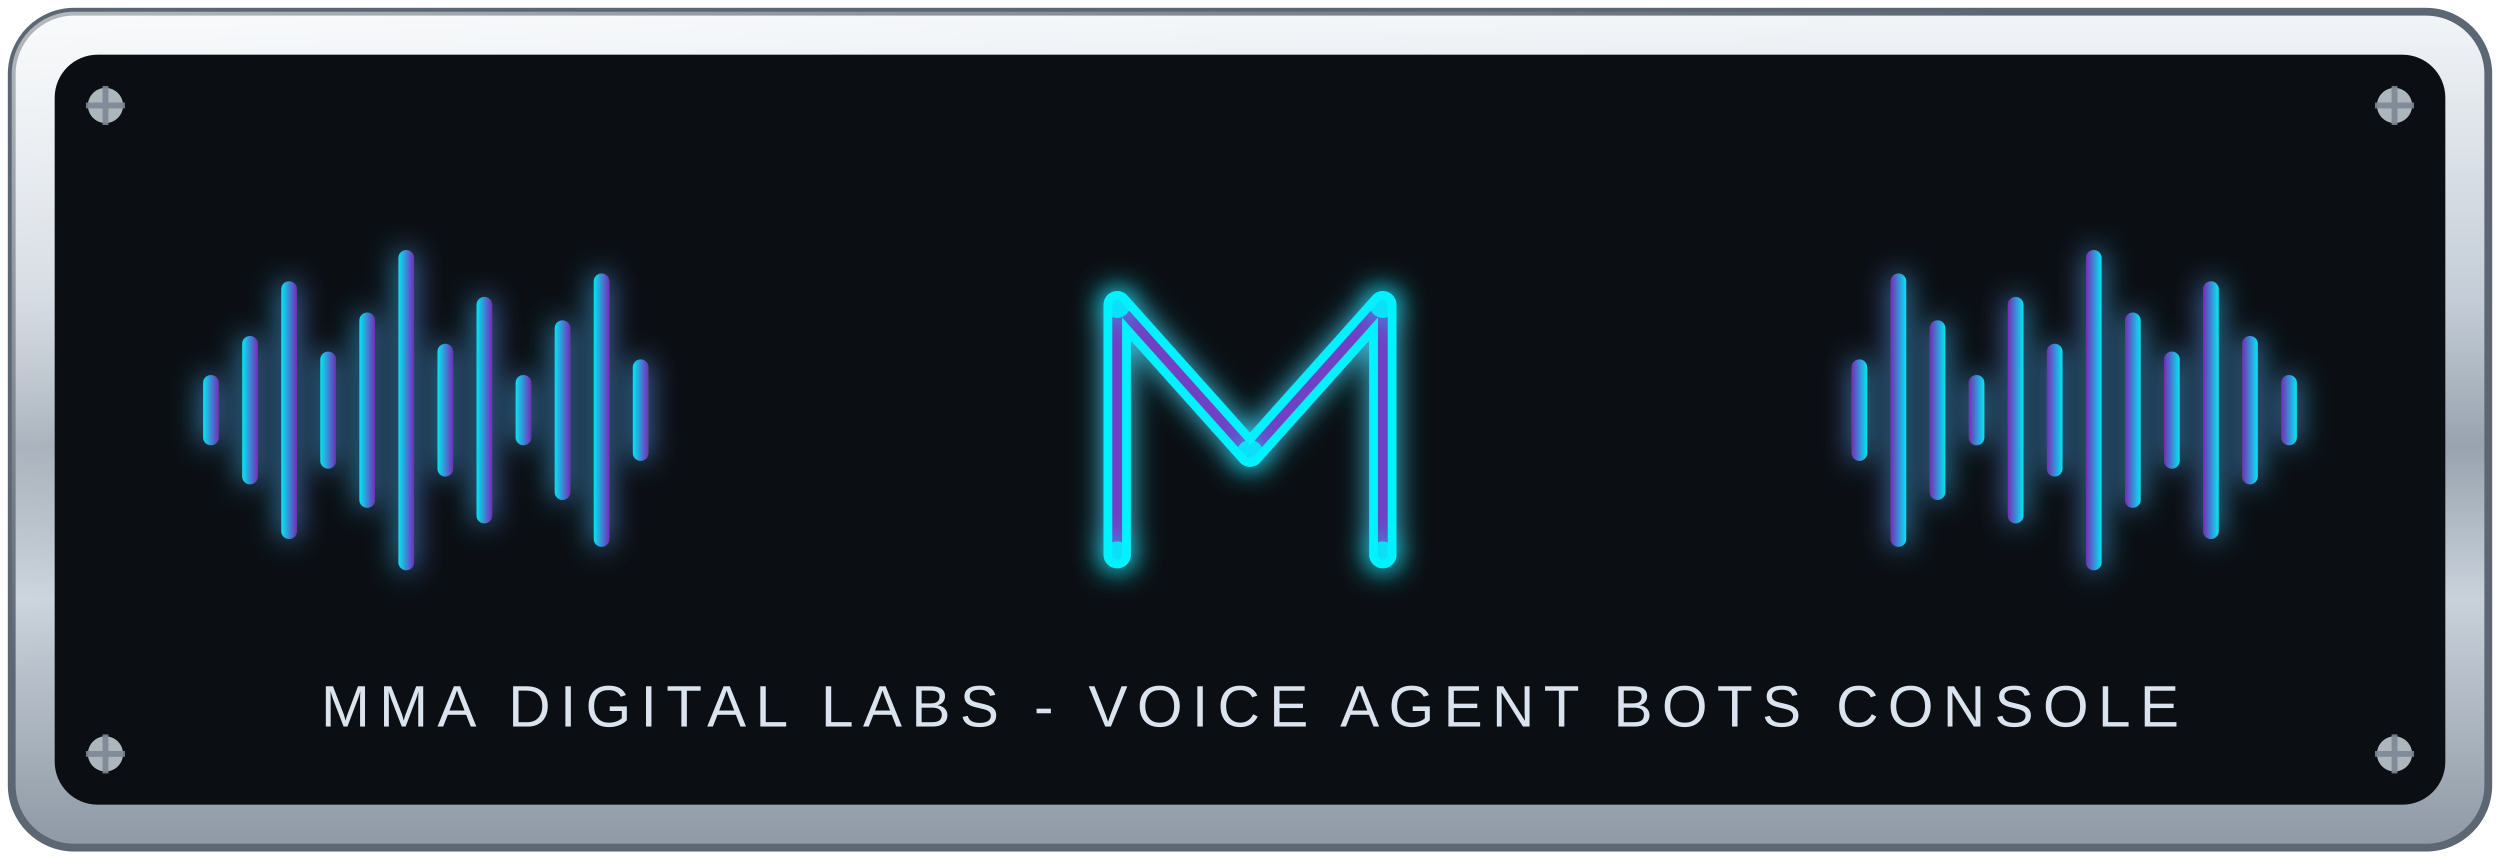
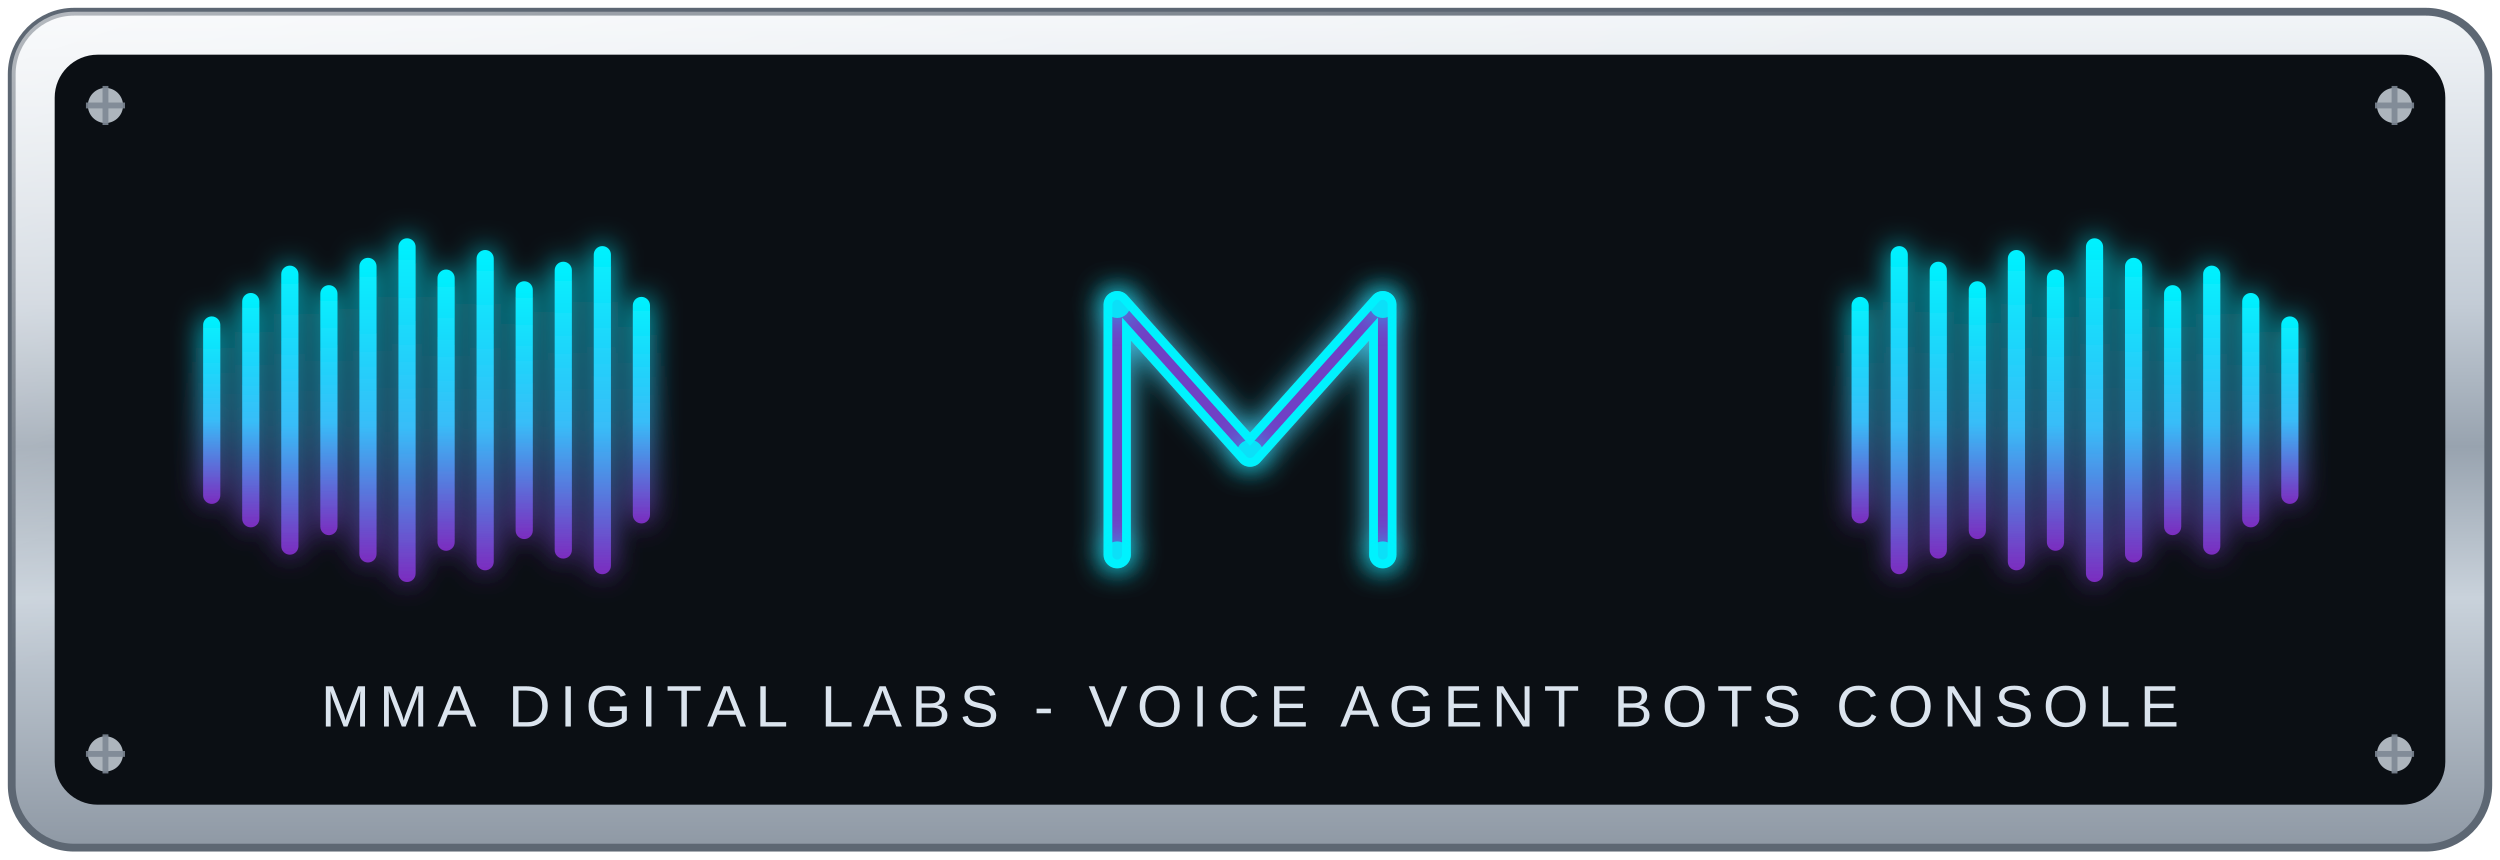
<svg xmlns="http://www.w3.org/2000/svg" viewBox="0 0 640 220" role="img" aria-label="MMA Digital Labs - Voice Agent Bots Console">
  <defs>
    <linearGradient id="steel" x1="0" y1="0" x2="0" y2="1">
      <stop offset="0" stop-color="#f2f5f8" />
      <stop offset="0.35" stop-color="#c3ccd6" />
      <stop offset="0.52" stop-color="#98a3af" />
      <stop offset="0.7" stop-color="#c9d2db" />
      <stop offset="1" stop-color="#8e98a4" />
    </linearGradient>
    <linearGradient id="sheen" x1="0" y1="0" x2="1" y2="1">
      <stop offset="0" stop-color="#ffffff" stop-opacity="0.55" />
      <stop offset="0.4" stop-color="#ffffff" stop-opacity="0" />
    </linearGradient>
-     <linearGradient id="cy" x1="0" y1="0" x2="1" y2="0">
+     <linearGradient id="cy" x1="0" y1="0" x2="0" y2="1">
      <stop offset="0" stop-color="#00F2FE" />
+       <stop offset="0.55" stop-color="#38BDF8" />
      <stop offset="1" stop-color="#7B2CBF" />
    </linearGradient>
-     <linearGradient id="cy2" x1="1" y1="0" x2="0" y2="0">
+     <linearGradient id="cy2" x1="0" y1="0" x2="0" y2="1">
      <stop offset="0" stop-color="#00F2FE" />
+       <stop offset="0.55" stop-color="#38BDF8" />
      <stop offset="1" stop-color="#7B2CBF" />
    </linearGradient>
    <filter id="glow" x="-60%" y="-60%" width="220%" height="220%">
      <feGaussianBlur stdDeviation="3.5" result="b" />
      <feMerge>
        <feMergeNode in="b" />
        <feMergeNode in="SourceGraphic" />
      </feMerge>
    </filter>
+     <style>
+       @keyframes vPlayA {
+         0%, 100% { transform: scaleY(0.24); opacity: 0.72; }
+         22%      { transform: scaleY(0.96); opacity: 1; }
+         44%      { transform: scaleY(0.42); opacity: 0.84; }
+         68%      { transform: scaleY(1.06); opacity: 1; }
+         85%      { transform: scaleY(0.52); opacity: 0.88; }
+       }
+       @keyframes vPlayB {
+         0%, 100% { transform: scaleY(0.36); opacity: 0.78; }
+         18%      { transform: scaleY(0.88); opacity: 0.98; }
+         40%      { transform: scaleY(1.08); opacity: 1; }
+         62%      { transform: scaleY(0.28); opacity: 0.74; }
+         82%      { transform: scaleY(0.82); opacity: 0.95; }
+       }
+       @keyframes vPlayC {
+         0%, 100% { transform: scaleY(0.55); opacity: 0.86; }
+         26%      { transform: scaleY(0.22); opacity: 0.70; }
+         52%      { transform: scaleY(1.04); opacity: 1; }
+         76%      { transform: scaleY(0.64); opacity: 0.90; }
+       }
+       @keyframes mPulse {
+         0%, 100% { opacity: 0.88; }
+         50%      { opacity: 1; }
+       }
+       .wb { will-change: transform, opacity; }
+       .m-core { animation: mPulse 2.2s ease-in-out infinite; }
+     </style>
  </defs>
  <rect x="3" y="3" width="634" height="214" rx="16" fill="url(#steel)" stroke="#5d6773" stroke-width="2" />
  <rect x="3" y="3" width="634" height="214" rx="16" fill="url(#sheen)" />
  <rect x="14" y="14" width="612" height="192" rx="11" fill="#0B0F14" />
  <g fill="#c9d2db" opacity="0.85">
    <circle cx="27" cy="27" r="4.5" />
    <circle cx="613" cy="27" r="4.5" />
    <circle cx="27" cy="193" r="4.5" />
    <circle cx="613" cy="193" r="4.5" />
  </g>
  <g stroke="#7d8794" stroke-width="1.5" opacity="0.9">
    <line x1="27" y1="22" x2="27" y2="32" />
    <line x1="22" y1="27" x2="32" y2="27" />
    <line x1="613" y1="22" x2="613" y2="32" />
    <line x1="608" y1="27" x2="618" y2="27" />
    <line x1="27" y1="188" x2="27" y2="198" />
    <line x1="22" y1="193" x2="32" y2="193" />
    <line x1="613" y1="188" x2="613" y2="198" />
    <line x1="608" y1="193" x2="618" y2="193" />
  </g>
-   <g filter="url(#glow)" fill="url(#cy)" opacity="0.95">
-     <rect x="52" y="96" width="4" height="18" rx="2" />
-     <rect x="62" y="86" width="4" height="38" rx="2" />
-     <rect x="72" y="72" width="4" height="66" rx="2" />
-     <rect x="82" y="90" width="4" height="30" rx="2" />
-     <rect x="92" y="80" width="4" height="50" rx="2" />
-     <rect x="102" y="64" width="4" height="82" rx="2" />
-     <rect x="112" y="88" width="4" height="34" rx="2" />
-     <rect x="122" y="76" width="4" height="58" rx="2" />
-     <rect x="132" y="96" width="4" height="18" rx="2" />
-     <rect x="142" y="82" width="4" height="46" rx="2" />
-     <rect x="152" y="70" width="4" height="70" rx="2" />
-     <rect x="162" y="92" width="4" height="26" rx="2" />
+   <g filter="url(#glow)" fill="url(#cy)">
+     <rect class="wb" x="52" y="81" width="4.4" height="48" rx="2.2" style="transform-origin:54.2px 105px;animation:vPlayA 0.92s ease-in-out -0.10s infinite" />
+     <rect class="wb" x="62" y="75" width="4.4" height="60" rx="2.2" style="transform-origin:64.2px 105px;animation:vPlayB 0.78s ease-in-out -0.24s infinite" />
+     <rect class="wb" x="72" y="68" width="4.4" height="74" rx="2.2" style="transform-origin:74.2px 105px;animation:vPlayC 0.86s ease-in-out -0.38s infinite" />
+     <rect class="wb" x="82" y="73" width="4.4" height="64" rx="2.2" style="transform-origin:84.2px 105px;animation:vPlayA 0.71s ease-in-out -0.52s infinite" />
+     <rect class="wb" x="92" y="66" width="4.4" height="78" rx="2.2" style="transform-origin:94.2px 105px;animation:vPlayB 0.96s ease-in-out -0.17s infinite" />
+     <rect class="wb" x="102" y="61" width="4.4" height="88" rx="2.2" style="transform-origin:104.2px 105px;animation:vPlayC 0.82s ease-in-out -0.45s infinite" />
+     <rect class="wb" x="112" y="69" width="4.4" height="72" rx="2.2" style="transform-origin:114.2px 105px;animation:vPlayA 0.74s ease-in-out -0.63s infinite" />
+     <rect class="wb" x="122" y="64" width="4.4" height="82" rx="2.2" style="transform-origin:124.2px 105px;animation:vPlayB 0.89s ease-in-out -0.29s infinite" />
+     <rect class="wb" x="132" y="72" width="4.4" height="66" rx="2.2" style="transform-origin:134.2px 105px;animation:vPlayC 0.76s ease-in-out -0.55s infinite" />
+     <rect class="wb" x="142" y="67" width="4.4" height="76" rx="2.2" style="transform-origin:144.2px 105px;animation:vPlayA 0.94s ease-in-out -0.14s infinite" />
+     <rect class="wb" x="152" y="63" width="4.4" height="84" rx="2.2" style="transform-origin:154.2px 105px;animation:vPlayB 0.80s ease-in-out -0.41s infinite" />
+     <rect class="wb" x="162" y="76" width="4.4" height="58" rx="2.2" style="transform-origin:164.2px 105px;animation:vPlayC 0.88s ease-in-out -0.68s infinite" />
  </g>
-   <g filter="url(#glow)" fill="url(#cy2)" opacity="0.95">
-     <rect x="474" y="92" width="4" height="26" rx="2" />
-     <rect x="484" y="70" width="4" height="70" rx="2" />
-     <rect x="494" y="82" width="4" height="46" rx="2" />
-     <rect x="504" y="96" width="4" height="18" rx="2" />
-     <rect x="514" y="76" width="4" height="58" rx="2" />
-     <rect x="524" y="88" width="4" height="34" rx="2" />
-     <rect x="534" y="64" width="4" height="82" rx="2" />
-     <rect x="544" y="80" width="4" height="50" rx="2" />
-     <rect x="554" y="90" width="4" height="30" rx="2" />
-     <rect x="564" y="72" width="4" height="66" rx="2" />
-     <rect x="574" y="86" width="4" height="38" rx="2" />
-     <rect x="584" y="96" width="4" height="18" rx="2" />
+   <g filter="url(#glow)" fill="url(#cy2)">
+     <rect class="wb" x="474" y="76" width="4.4" height="58" rx="2.2" style="transform-origin:476.2px 105px;animation:vPlayB 0.84s ease-in-out -0.62s infinite" />
+     <rect class="wb" x="484" y="63" width="4.4" height="84" rx="2.2" style="transform-origin:486.2px 105px;animation:vPlayC 0.79s ease-in-out -0.35s infinite" />
+     <rect class="wb" x="494" y="67" width="4.4" height="76" rx="2.2" style="transform-origin:496.2px 105px;animation:vPlayA 0.91s ease-in-out -0.19s infinite" />
+     <rect class="wb" x="504" y="72" width="4.4" height="66" rx="2.2" style="transform-origin:506.2px 105px;animation:vPlayB 0.73s ease-in-out -0.49s infinite" />
+     <rect class="wb" x="514" y="64" width="4.4" height="82" rx="2.2" style="transform-origin:516.2px 105px;animation:vPlayC 0.87s ease-in-out -0.27s infinite" />
+     <rect class="wb" x="524" y="69" width="4.4" height="72" rx="2.2" style="transform-origin:526.2px 105px;animation:vPlayA 0.77s ease-in-out -0.58s infinite" />
+     <rect class="wb" x="534" y="61" width="4.4" height="88" rx="2.2" style="transform-origin:536.2px 105px;animation:vPlayB 0.83s ease-in-out -0.42s infinite" />
+     <rect class="wb" x="544" y="66" width="4.4" height="78" rx="2.2" style="transform-origin:546.2px 105px;animation:vPlayC 0.95s ease-in-out -0.15s infinite" />
+     <rect class="wb" x="554" y="73" width="4.4" height="64" rx="2.2" style="transform-origin:556.2px 105px;animation:vPlayA 0.72s ease-in-out -0.47s infinite" />
+     <rect class="wb" x="564" y="68" width="4.4" height="74" rx="2.2" style="transform-origin:566.2px 105px;animation:vPlayB 0.85s ease-in-out -0.33s infinite" />
+     <rect class="wb" x="574" y="75" width="4.4" height="60" rx="2.2" style="transform-origin:576.2px 105px;animation:vPlayC 0.76s ease-in-out -0.21s infinite" />
+     <rect class="wb" x="584" y="81" width="4.4" height="48" rx="2.2" style="transform-origin:586.2px 105px;animation:vPlayA 0.90s ease-in-out -0.08s infinite" />
  </g>
-   <g filter="url(#glow)">
+   <g class="m-core" filter="url(#glow)">
    <path d="M286 142 V78 L320 116 L354 78 V142" fill="none" stroke="#00F2FE" stroke-width="7" stroke-linecap="round" stroke-linejoin="round" />
    <path d="M286 142 V78 L320 116 L354 78 V142" fill="none" stroke="#7B2CBF" stroke-width="2.5" stroke-linecap="round" stroke-linejoin="round" opacity="0.9" />
  </g>
  <g fill="#00F2FE" filter="url(#glow)" opacity="0.9">
    <circle cx="286" cy="78" r="3.4" />
    <circle cx="354" cy="78" r="3.4" />
    <circle cx="320" cy="116" r="3.4" />
    <circle cx="286" cy="142" r="3.4" />
    <circle cx="354" cy="142" r="3.4" />
  </g>
  <text x="320" y="186" text-anchor="middle" fill="#dbe4ee" font-family="'Segoe UI', Arial, sans-serif" font-size="15" letter-spacing="2.4">
    MMA DIGITAL LABS  -  VOICE AGENT BOTS CONSOLE
  </text>
</svg>
